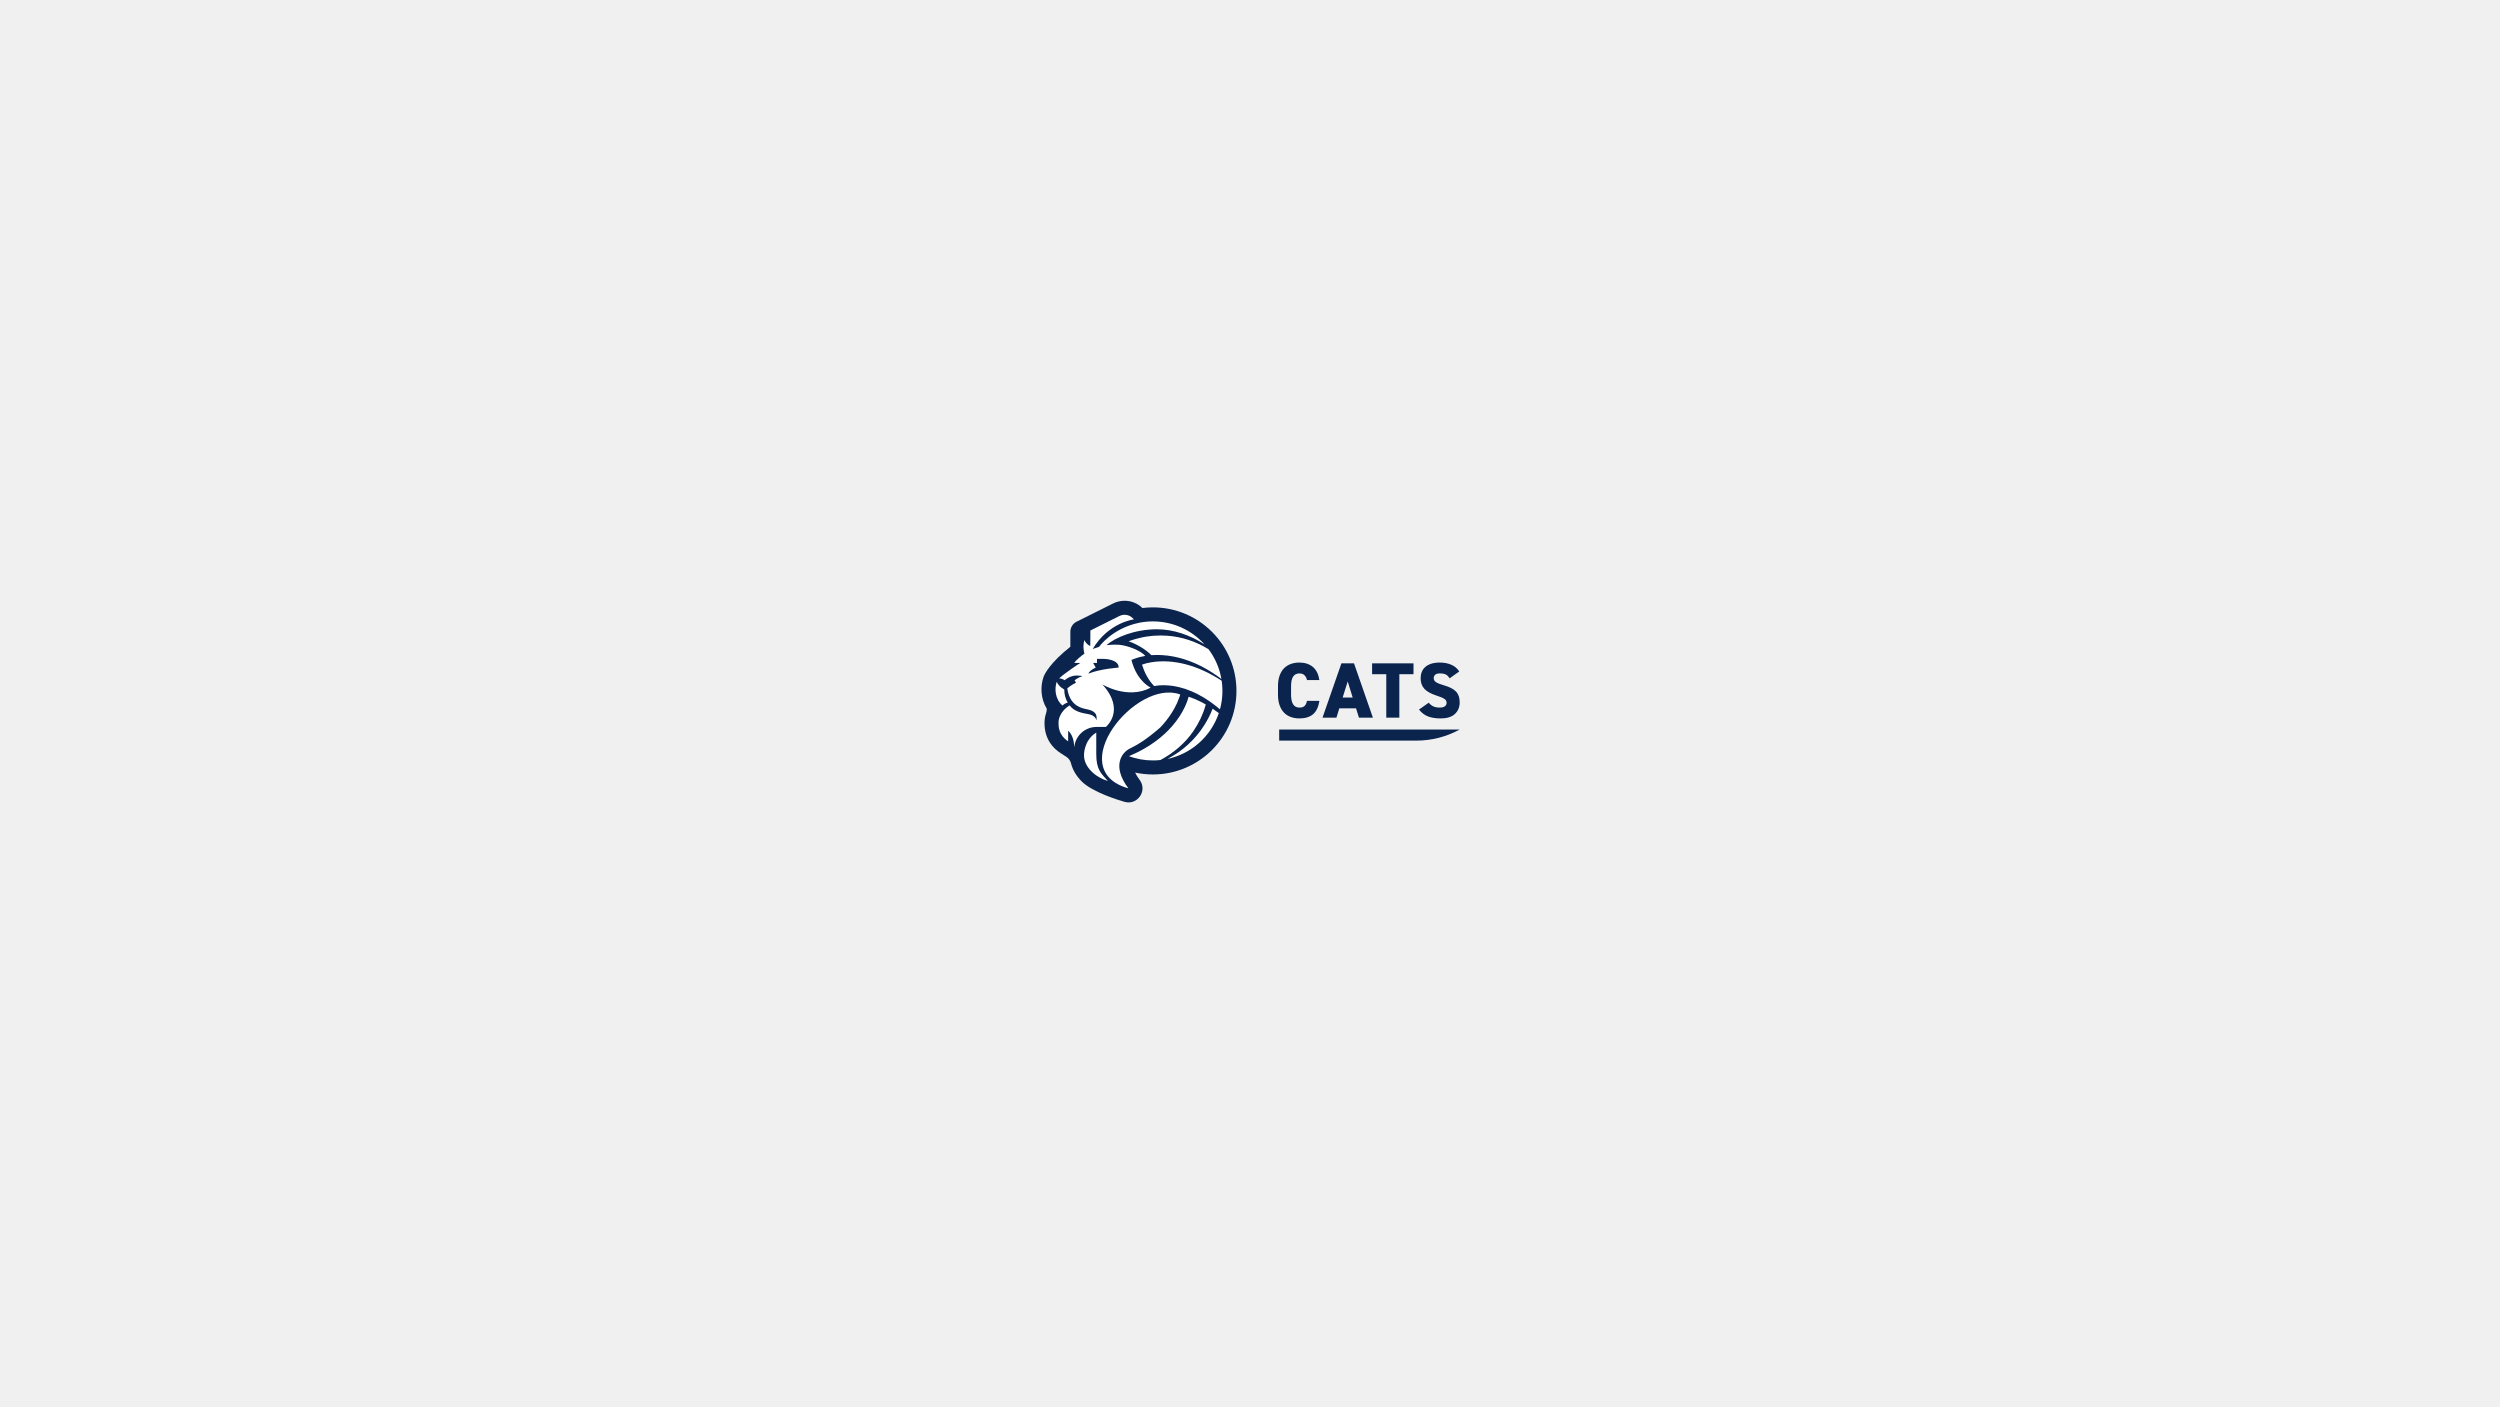
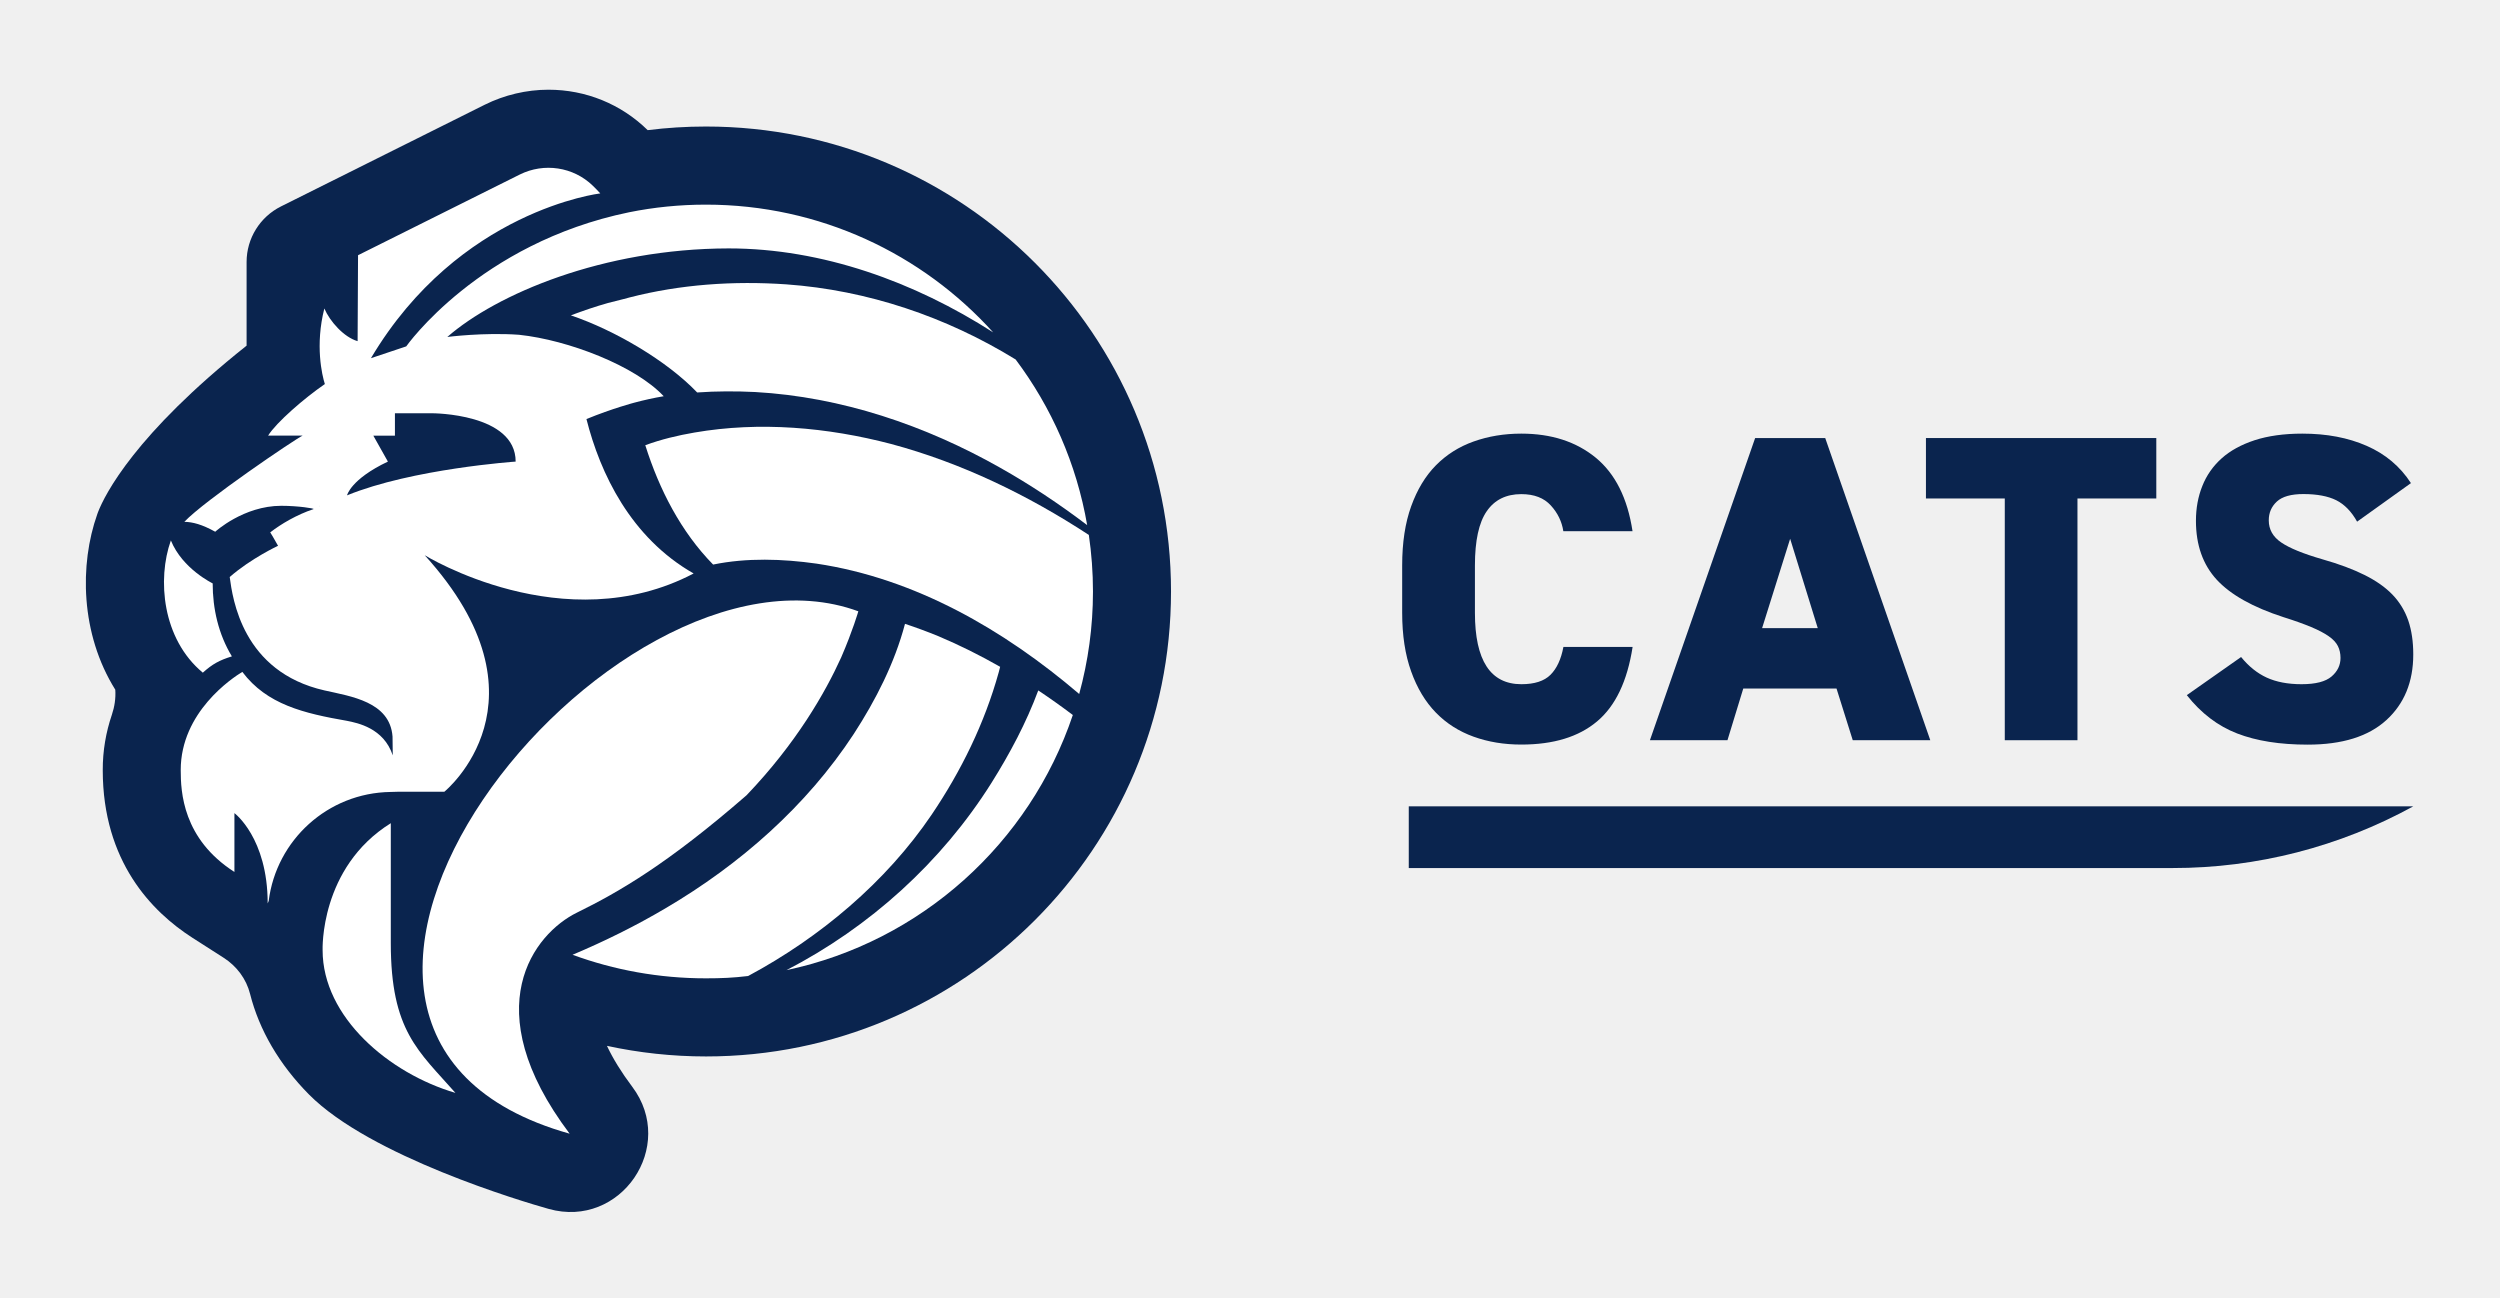
- <svg xmlns="http://www.w3.org/2000/svg" version="1.1" id="Layer_1" x="0px" y="0px" viewBox="0 0 1920 1080" style="enable-background:new 0 0 1920 1080;" xml:space="preserve">
+ <svg xmlns="http://www.w3.org/2000/svg" version="1.1" id="Layer_1" x="0px" y="0px" viewBox="788 449 345 179" style="enable-background:new 0 0 1920 1080;" xml:space="preserve">
  <style type="text/css">
	.st0{fill:#0A244E;}
	.st1{fill:#FFFFFF;}
</style>
  <g>
    <g>
      <path class="st0" d="M1002.02,518.76c-0.95-1.05-2.31-1.57-4.08-1.57c-2.1,0-3.69,0.79-4.77,2.36c-1.09,1.57-1.63,4.07-1.63,7.49    v6.53c0,6.57,2.14,9.85,6.41,9.85c1.81,0,3.15-0.43,4.02-1.3c0.87-0.87,1.46-2.14,1.78-3.84h9.55c-0.73,4.71-2.36,8.14-4.9,10.27    c-2.54,2.14-6.02,3.2-10.46,3.2c-2.38,0-4.57-0.36-6.59-1.09s-3.75-1.83-5.2-3.32s-2.59-3.38-3.41-5.68c-0.83-2.3-1.24-5-1.24-8.1    v-6.53c0-3.14,0.41-5.86,1.24-8.16c0.83-2.3,1.96-4.18,3.41-5.65c1.45-1.47,3.18-2.57,5.2-3.29s4.21-1.09,6.59-1.09    c4.15,0,7.57,1.11,10.27,3.32c2.7,2.22,4.39,5.6,5.08,10.15h-9.55C1003.54,520.99,1002.97,519.8,1002.02,518.76z" />
      <path class="st0" d="M1030.21,509.45h9.67l14.5,41.7h-10.7l-2.24-7.13h-12.87l-2.18,7.13h-10.7L1030.21,509.45z M1038.85,535.68    l-3.81-12.33l-3.87,12.33H1038.85z" />
      <path class="st0" d="M1085.57,517.79h-10.88v33.36h-10.03v-33.36h-10.88v-8.34h31.79V517.79z" />
      <path class="st0" d="M1110.4,518.03c-1.13-0.56-2.64-0.85-4.53-0.85c-1.69,0-2.91,0.34-3.66,1.03c-0.75,0.69-1.12,1.55-1.12,2.6    c0,1.25,0.57,2.27,1.72,3.05c1.15,0.79,3.05,1.56,5.71,2.33c2.26,0.64,4.18,1.36,5.77,2.15c1.59,0.79,2.88,1.69,3.87,2.72    c0.99,1.03,1.71,2.22,2.18,3.57c0.46,1.35,0.69,2.91,0.69,4.68c0,3.79-1.24,6.81-3.72,9.07s-6.09,3.38-10.85,3.38    c-3.83,0-7.07-0.51-9.73-1.54c-2.66-1.03-4.98-2.79-6.95-5.29l7.49-5.26c1.05,1.29,2.23,2.24,3.54,2.84    c1.31,0.6,2.91,0.91,4.8,0.91c1.93,0,3.31-0.35,4.14-1.06c0.83-0.71,1.24-1.56,1.24-2.57c0-0.6-0.12-1.15-0.36-1.63    c-0.24-0.48-0.66-0.94-1.27-1.36c-0.6-0.42-1.41-0.85-2.42-1.27c-1.01-0.42-2.28-0.88-3.81-1.36c-4.23-1.37-7.3-3.09-9.22-5.17    c-1.91-2.08-2.87-4.78-2.87-8.13c0-1.73,0.29-3.33,0.88-4.8c0.58-1.47,1.47-2.74,2.66-3.81c1.19-1.07,2.71-1.9,4.56-2.51    c1.85-0.6,4.05-0.91,6.59-0.91c3.34,0,6.31,0.56,8.88,1.69c2.58,1.13,4.61,2.84,6.1,5.14l-7.43,5.32    C1112.5,519.58,1111.53,518.6,1110.4,518.03z" />
    </g>
    <path class="st0" d="M1121.04,560.27H982.41v8.52h105.42C1099.44,568.8,1110.86,565.86,1121.04,560.27L1121.04,560.27z" />
  </g>
  <g>
    <path class="st0" d="M885.42,466.46c-2.72,0-5.41,0.17-8.04,0.5c-3.67-3.6-8.54-5.58-13.69-5.58c-3.03,0-6.07,0.72-8.79,2.07   l-28.13,14.04c-2.9,1.45-4.74,4.42-4.74,7.66v11.55c-15.41,12.25-19.55,20.54-20.49,22.94l-0.06,0.16l-0.06,0.17   c-2.45,6.91-2.34,16.48,2.49,24.21c0.08,1.17-0.1,2.36-0.48,3.48c-0.8,2.36-1.26,4.92-1.25,7.64c0.01,12.56,6.74,19.5,12.37,23.11   l4.31,2.76c1.8,1.15,3.13,2.92,3.65,4.99c1.26,4.99,4.05,9.76,8.13,13.88c8.43,8.51,29.4,14.76,33.08,15.79h0   c9.93,2.79,17.73-8.63,11.52-16.87v0c-1.49-1.98-2.65-3.87-3.47-5.61l0-0.02c4.4,0.95,8.97,1.46,13.66,1.46   c35.44,0,64.17-28.73,64.17-64.17S920.86,466.46,885.42,466.46z" />
    <g>
      <g>
        <path class="st1" d="M874.87,490.05c-0.26,0.07-0.52,0.14-0.78,0.21l-2.18,0.55c-1.7,0.48-3.47,1.08-5.13,1.71     c6.08,2.06,13.26,6.28,17.43,10.64c2.67-0.19,5.36-0.19,8.01-0.06c11.91,0.67,23.48,4.6,33.81,10.45c4.19,2.36,8.19,5.03,12,7.92     c-1.46-8.47-4.92-16.26-9.87-22.86c-9.57-5.89-20.45-9.57-31.66-10.37C889.25,487.74,881.9,488.24,874.87,490.05z" />
        <path class="st1" d="M910.98,510.27c-8.81-2.31-18.15-3.13-27.14-1.58c-2.32,0.4-4.6,0.94-6.79,1.75     c1.93,6.13,4.93,11.95,9.36,16.47c4.68-0.96,9.59-0.79,14.27-0.13c13.61,2.04,25.87,9.13,36.25,17.99     c1.23-4.5,1.9-9.24,1.9-14.14c0-2.65-0.2-5.26-0.57-7.81C929.83,517.31,920.7,512.88,910.98,510.27z" />
        <path class="st1" d="M867.62,574.94c5.87-2.88,12.56-6.77,23.4-16.19c6.88-7.19,10.87-14.19,13.06-19.02     c1.62-3.74,2.37-6.37,2.37-6.37c-34.23-12.56-90.61,57.84-39.84,72.09C853.53,588.1,861.75,577.82,867.62,574.94z" />
        <path class="st1" d="M924.84,557.01c-6.9,10.98-16.83,19.94-28.31,25.87c18.56-3.93,33.56-17.49,39.52-35.21     c-1.56-1.18-3.15-2.31-4.77-3.39C929.62,548.75,927.36,552.99,924.84,557.01z" />
        <path class="st1" d="M916.57,561.42c4.07-6.02,7.31-12.63,9.25-19.63c0.07-0.25,0.14-0.51,0.2-0.77     c-2.75-1.57-5.59-2.99-8.53-4.23c-1.49-0.61-3.03-1.18-4.6-1.7c-1.43,5.42-4.04,10.52-7.06,15.18     c-6.53,9.98-15.72,18.03-25.95,24.05c-4.15,2.45-8.46,4.58-12.87,6.44c5.74,2.1,11.93,3.25,18.4,3.25c2.14,0,3.76-0.07,5.83-0.32     C901.15,578.38,910.26,570.74,916.57,561.42z" />
        <path class="st1" d="M815.99,541.83c1.31-1.18,2.28-1.72,4.01-2.25c-1.86-3.07-2.65-6.58-2.65-10.07c0-0.01-4.17-1.99-5.77-5.93     c0,0,0,0,0,0C809.68,528.91,810.37,537.17,815.99,541.83z" />
        <path class="st1" d="M817.51,531.03l0.02,0.04c0-0.02,0-0.04-0.01-0.06C817.51,531.02,817.51,531.02,817.51,531.03z" />
        <path class="st1" d="M832.12,518.85c0.03-0.01,0.05-0.01,0.05-0.01s-0.02-0.01-0.06-0.03L832.12,518.85z" />
        <path class="st1" d="M841.93,579.15V562.6c-9.85,6.14-9.41,17.53-9.41,17.53c0,9.22,9.16,17,18.33,19.69     C845.74,594.02,841.93,591.26,841.93,579.15L841.93,579.15z" />
      </g>
      <path class="st1" d="M925.06,494.87c-9.77-10.82-23.91-17.63-39.64-17.63c-3.63,0-7.17,0.36-10.59,1.05    c-20.76,4.27-30.77,18.51-30.77,18.51l-4.87,1.63c12.15-20.45,31.65-22.74,31.65-22.74c-0.34-0.37-0.68-0.72-1.03-1.06    c-2.69-2.61-6.74-3.21-10.09-1.54c-7.69,3.84-17.89,8.93-22.31,11.13l-0.06,11.86c-1.91-0.55-3.85-2.76-4.59-4.51    c-1.29,5.07-0.32,9.21,0.07,10.43c-2.84,1.95-6.7,5.3-7.83,7.11h4.77c-1.08,0.51-13.55,8.96-16.33,11.9    c1.18,0.03,2.44,0.36,4.26,1.37c0,0,3.9-3.58,9.12-3.58c2.29,0,4.7,0.37,4.44,0.46c-2.29,0.76-4.48,2.05-5.97,3.21    c0.37,0.57,0.14,0.22,1.08,1.85c0,0-3.75,1.75-6.67,4.31c0.4,2.97,1.74,13.08,13.09,15.65c3.62,0.82,9.02,1.55,9.38,6.36l0.03,2.6    c-1.25-3.78-4.87-4.47-6.29-4.76c-5.98-1.04-11.08-2.25-14.47-6.76c-1.37,0.83-8.51,5.55-8.5,13.56c0,2.97,0.26,9.47,7.41,14.05    v-8.12c0,0,4.59,3.41,4.59,12.46c0.04-0.11,0.09-0.22,0.14-0.34c1.06-8.4,8.15-14.91,16.81-15.04c0.36-0.02,0.72-0.03,1.08-0.03    h6.35c0,0,15.52-12.57-2.71-32.64c0,0,19.24,11.9,37.11,2.52c-8.68-4.95-12.89-13.79-14.79-21.31c3.61-1.48,6.6-2.26,6.6-2.26    c1.34-0.36,2.69-0.66,4.06-0.89c-3.89-4.18-13.16-7.76-19.96-8.48c-4.86-0.35-9.9,0.3-9.9,0.3c6.76-5.9,21.45-12.19,38.82-12.22    C901.49,483.28,914.19,487.9,925.06,494.87z M832.12,518.85l-0.01-0.04c0.03,0.02,0.06,0.03,0.06,0.03    S832.15,518.85,832.12,518.85z M859.16,512.7c0,0-14.26,0.98-23.27,4.66c0,0,0.49-2.22,5.64-4.66l-2.01-3.58h2.98v-3.09h5.15    C847.66,506.03,859.16,506.03,859.16,512.7z" />
    </g>
  </g>
</svg>
